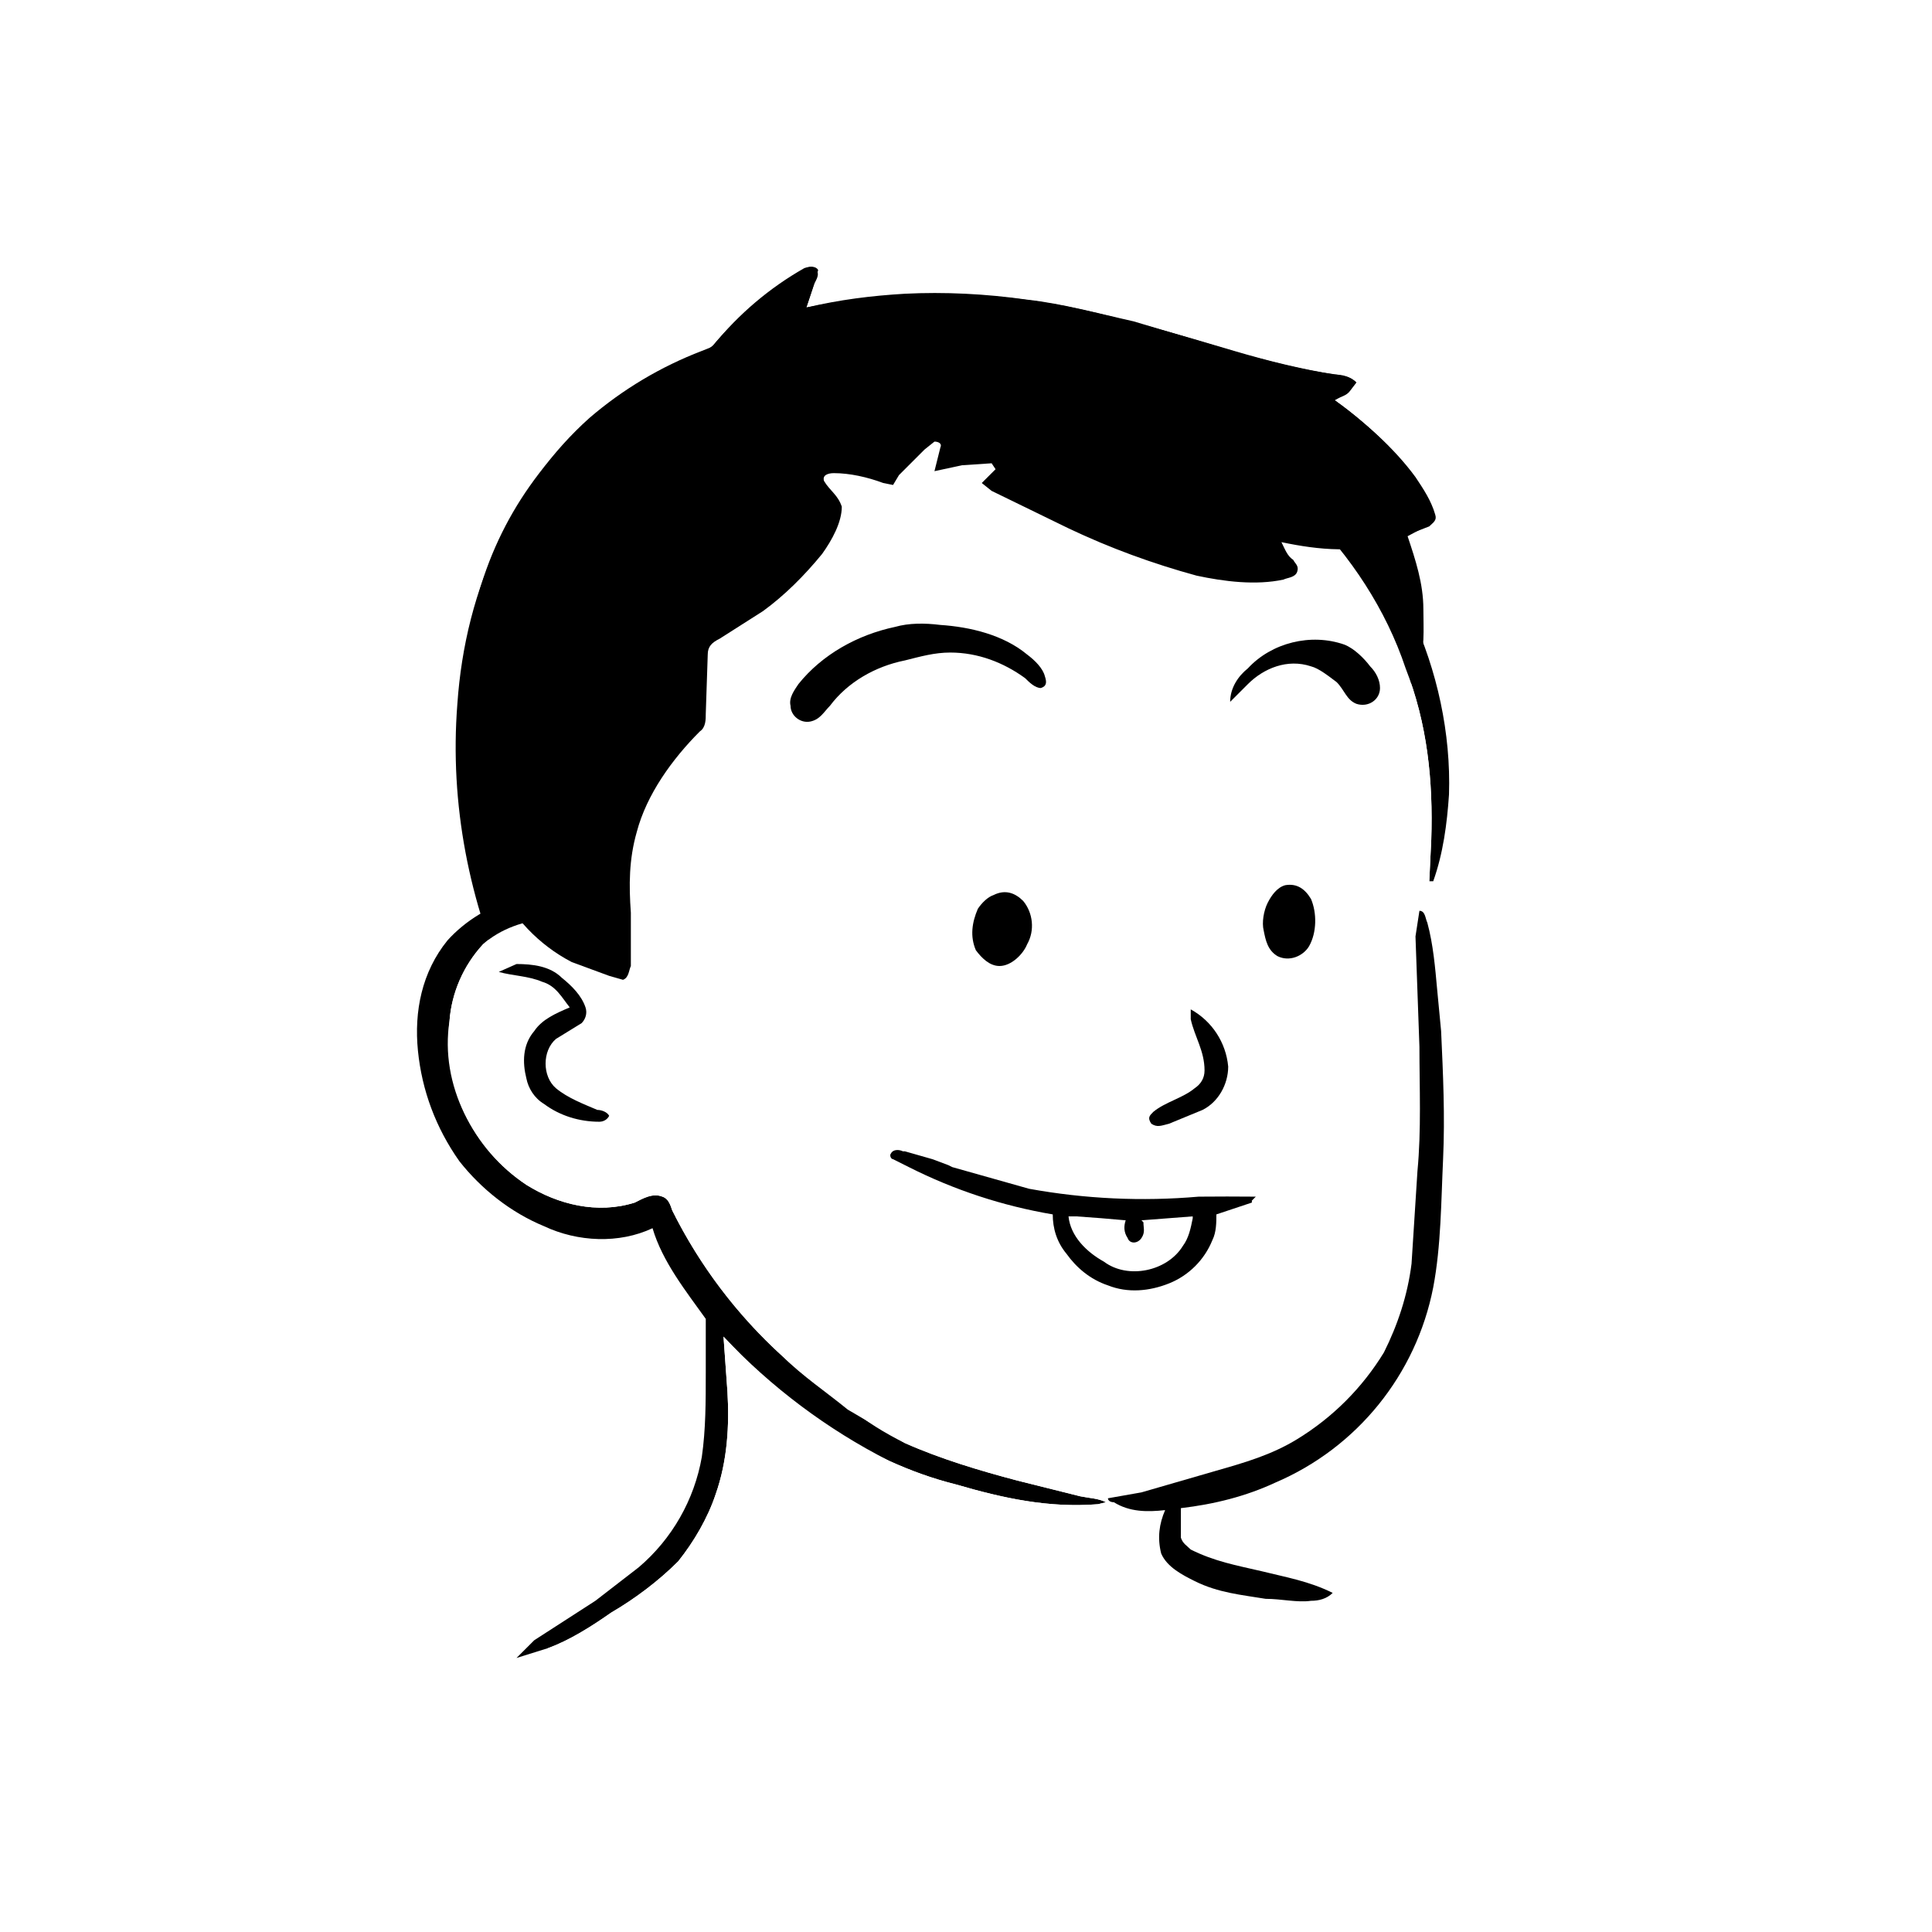
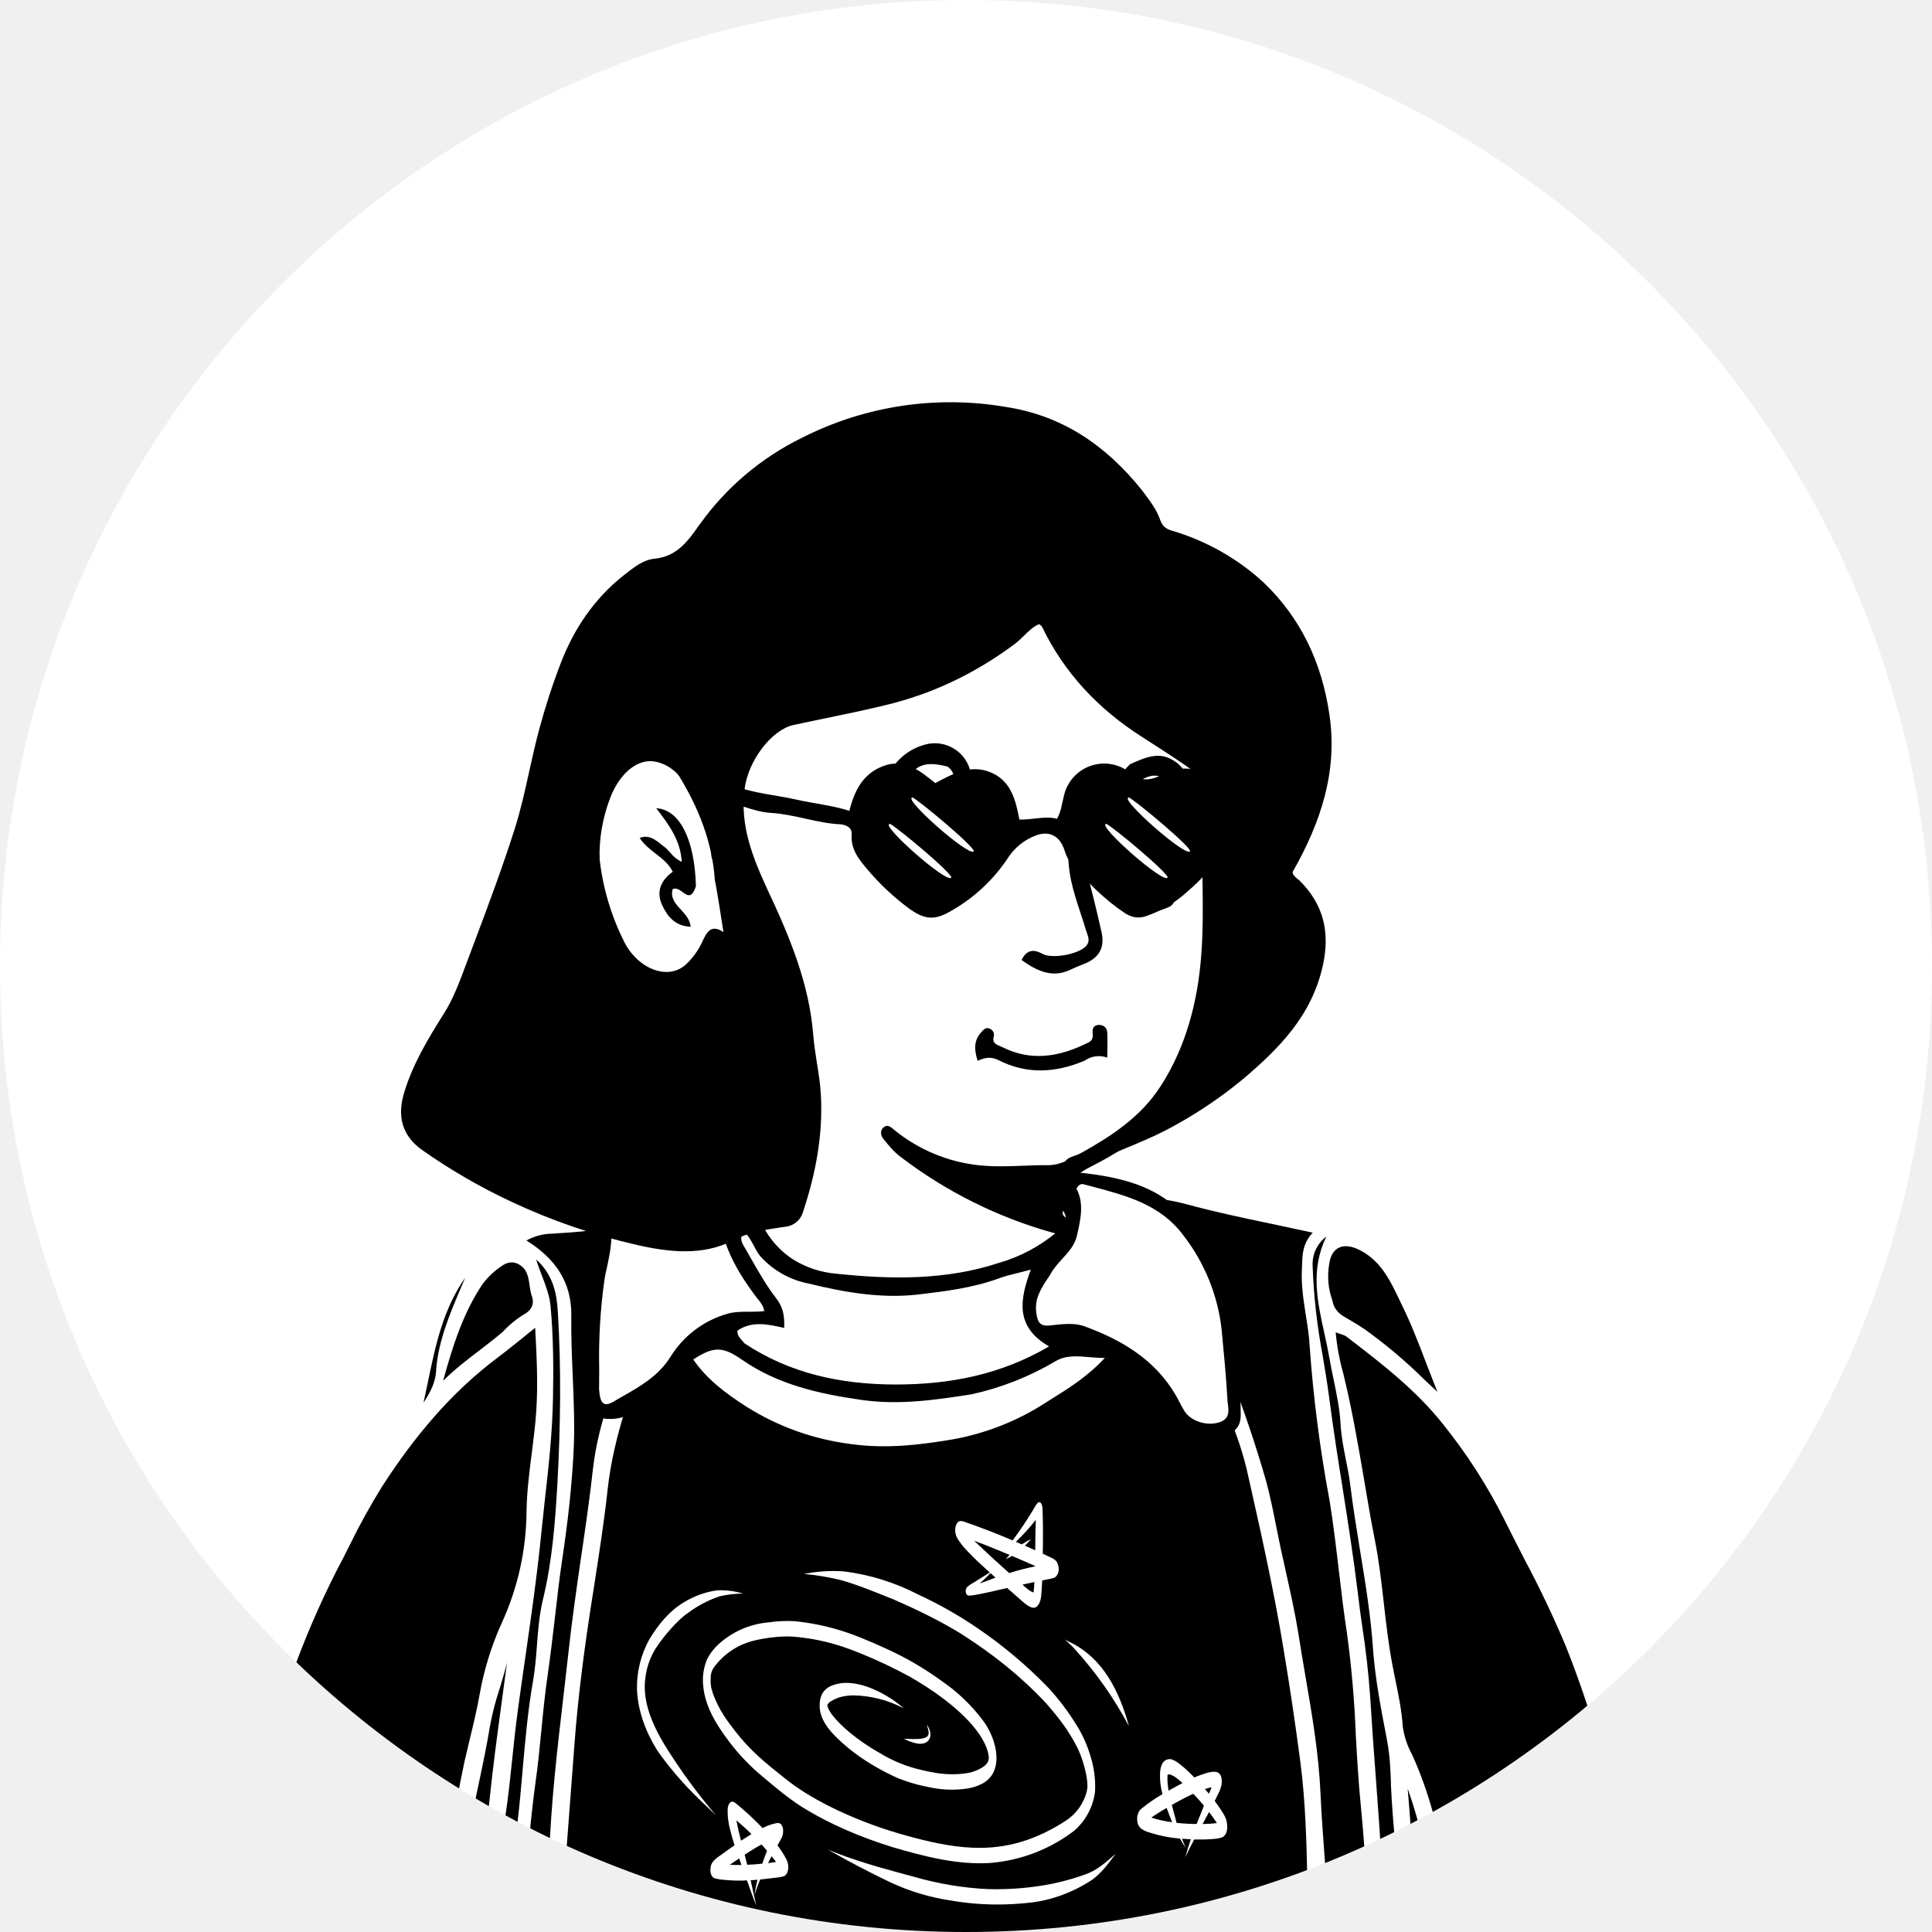
- <svg xmlns="http://www.w3.org/2000/svg" viewBox="0 0 980 980" fill="none" shape-rendering="auto">
+ <svg xmlns="http://www.w3.org/2000/svg" viewBox="0 0 1744 1744" fill="none" shape-rendering="auto">
  <mask id="viewboxMask">
-     <rect width="980" height="980" rx="0" ry="0" x="0" y="0" fill="#fff" />
+     <rect width="1744" height="1744" rx="872" ry="872" x="0" y="0" fill="#fff" />
  </mask>
  <g mask="url(#viewboxMask)">
-     <rect fill="#ffffff" width="980" height="980" x="0" y="0" />
-     <g transform="translate(10 -60)">
-       <path d="m405 197-2 7-4 12c17-4 33-6 50-7 20-1 41 0 62 3 18 2 36 7 54 11l57 17c15 4 30 8 46 10 4 1 7 1 10 4l-3 4c-2 3-5 3-8 5 10 7 19 15 27 23l16 20c3 4 6 9 7 14v5l-13 7c4 12 8 24 8 37 0 10 1 21-3 31-1 3-1 6-4 7-4 1-7-2-9-5a328 328 0 0 1-42-64l-14-3 6 10c1 1 3 3 2 5-1 3-4 3-7 4-14 3-30 1-44-2-22-6-43-14-64-23l-24-13c-5-1-9-4-13-6-3-1-6-2-7-5l6-7-2-3c-3-1-7 1-11 1-6 0-12 1-17 3l2-12c0-2-3-4-4-2-4 2-6 5-9 8l-10 12-3 1-24-6-8 1c-2 1-2 3 0 4 3 4 6 7 8 12 0 9-5 17-10 24-9 11-19 21-31 29l-21 14c-4 2-6 5-6 8l-1 29c0 3 0 6-2 9-15 15-28 32-34 53-4 15-3 29-2 44v21l-1 9c-1 4-4 7-8 8-10 3-20 8-32 8-5 0-7 4-12 2s-6-7-8-11c-21-46-31-96-27-147 2-29 9-58 22-84 11-23 26-44 45-61a194 194 0 0 1 57-34l5-2a176 176 0 0 1 48-40c2-1 5-1 6 1Z" fill="#000000" />
-       <path d="M528 244c41 6 80 22 113 47 28 21 50 49 65 81 13 28 20 60 19 91-1 15-3 30-8 44h-2l1-21c1-30-2-59-13-87-10-30-28-57-50-79-42-40-98-62-156-63a243 243 0 0 0-196 94 207 207 0 0 0-40 139l2 25c8 0 19 0 25 7l-3 3-17 1c-12 1-24 5-33 13a64 64 0 0 0-17 39c-5 32 12 65 39 83 16 10 36 15 55 9 4-2 9-5 14-3 3 1 4 4 5 7a251 251 0 0 0 90 100c8 7 18 13 28 18 18 8 38 14 57 19l32 8c5 1 9 1 13 3l-4 1c-25 2-48-3-72-10-12-3-23-7-34-12a306 306 0 0 1-84-63l2 28c1 17 0 35-6 52-4 12-11 24-19 34-10 10-22 19-34 26-10 7-21 14-32 18l-16 5 9-9 31-20 22-17a95 95 0 0 0 32-56c2-14 2-28 2-43v-27c-10-14-22-29-27-46-17 8-38 7-55-1-17-7-32-19-43-33-12-17-19-36-21-56s2-40 15-56c9-10 22-18 35-21-4-14-6-29-6-44a234 234 0 0 1 83-173 249 249 0 0 1 199-55Z" fill="#000" />
-       <path d="M653 320c22 22 40 49 50 79 11 28 14 57 13 87l-1 21-5 15-2 13 2 56c0 21 1 42-1 63l-3 47c-2 16-7 31-14 45-11 18-26 33-44 44-13 8-27 12-41 16l-38 11-17 3c0 1 1 2 3 2 8 5 17 5 26 4-3 7-4 14-2 22 3 7 11 11 17 14 12 6 24 7 36 9 7 6 14 14 16 24 2 8 2 16-2 23-5 10-14 18-24 23-13 8-27 14-42 18a468 468 0 0 1-222-1c-17-4-33-9-48-17-12-6-23-13-32-22-5-7-9-14-10-23 11-4 22-11 32-18 12-7 24-16 34-26 8-10 15-22 19-34 6-17 7-35 6-52l-2-28 22 23c19 15 40 30 62 40 11 5 22 9 34 12 24 7 47 12 72 10l4-1c-4-2-8-2-13-3l-32-8c-19-5-39-11-57-19l-29-17c-11-9-23-17-33-27a251 251 0 0 1-56-74c-1-3-2-6-5-7-5-2-10 1-14 3-19 6-39 1-55-9a88 88 0 0 1-39-83c1-14 7-28 17-39 9-8 21-12 33-13l17-1 3-3c-6-7-17-7-25-7l-2-25a207 207 0 0 1 40-139 243 243 0 0 1 196-94c58 1 114 23 156 63Z" fill="#ffffff" />
-       <path d="M710 522c3 0 3 4 4 6 3 11 4 23 5 34l2 21c1 22 2 43 1 65-1 21-1 44-5 65a136 136 0 0 1-80 99c-15 7-31 11-48 13v15c1 3 3 4 5 6 12 6 23 8 36 11 12 3 24 5 36 11-3 3-7 4-11 4-7 1-15-1-23-1-12-2-24-3-36-9-6-3-14-7-17-14-2-8-1-15 2-22-9 1-18 1-26-4-2 0-3-1-3-2l17-3 38-11c14-4 28-8 41-16 18-11 33-26 44-44 7-14 12-29 14-45l3-47c2-21 1-42 1-63l-2-56 2-13ZM252 549c8 0 17 1 23 7 5 4 10 9 12 15 1 3 0 6-2 8l-13 8c-7 6-7 19 0 25 6 5 14 8 21 11 2 0 5 1 6 3-1 2-3 3-5 3-10 0-20-3-28-9-5-3-8-8-9-13-2-8-2-17 4-24 4-6 11-9 18-12-4-5-7-11-14-13-7-3-15-3-22-5l9-4Z" fill="#000" />
-       <path d="M642 509c6-1 10 2 13 7 3 7 3 17-1 24-3 5-10 8-16 5-5-3-6-8-7-13-1-4 0-10 2-14s5-8 9-9ZM494 514c6-3 11-1 15 3 5 6 6 15 2 22-2 5-8 11-14 11-5 0-9-4-12-8-3-7-2-14 1-21 2-3 5-6 8-7Z" fill="#000000" />
-       <path d="M467 377c15 1 32 5 44 15 4 3 8 7 9 11 1 3 1 5-2 6-3 0-6-3-8-5-11-8-24-13-38-13-8 0-15 2-23 4-15 3-29 11-38 23-3 3-5 7-10 8s-10-3-10-8c-1-4 2-8 4-11 12-15 30-25 49-29 7-2 15-2 23-1ZM672 387c5 2 10 7 13 11 3 3 5 7 5 11 0 6-6 10-12 8-5-2-6-7-10-11-4-3-9-7-13-8-12-4-24 1-32 9l-9 9c0-7 4-13 9-17 12-13 32-18 49-12Z" fill="#000000" />
-       <path d="M594 572a37 37 0 0 1 19 29c0 9-5 18-13 22l-17 7c-4 1-6 2-9 0-2-3-1-4 1-6 6-5 15-7 21-12 3-2 5-5 5-9 0-10-5-17-7-26v-5Z" fill="#000000" />
-       <path fill-rule="evenodd" clip-rule="evenodd" d="m463 648-14-4h-1c-2-1-5-1-6 1-1 1 0 3 1 3l6 3 2 1a257 257 0 0 0 73 24c0 7 2 14 7 20 5 7 12 13 21 16 10 4 21 3 31-1s18-12 22-22c2-4 2-9 2-13l18-6v-1l2-2a1497 1497 0 0 0-29 0 324 324 0 0 1-86-4l-39-11-2-1-8-3Zm69 29c1 10 9 18 18 23 12 9 32 5 40-8 3-4 4-9 5-14v-1l-26 2 1 1c0 3 1 5-1 8s-6 3-7 0c-2-3-2-6-1-9a1036 1036 0 0 0-25-2h-4Z" fill="#000000" />
-       <path d="M404 197c2 2 0 5-1 7l-4 12a338 338 0 0 1 135 0c28 6 55 14 82 22 17 5 33 9 51 12 4 0 8 1 11 4l-4 5-7 4c15 11 30 24 41 39 4 6 8 12 10 19 1 3-1 4-3 6l-18 7c-18 7-38 5-57 1 2 4 3 7 6 9 1 2 3 3 2 6s-5 3-7 4c-14 3-30 1-44-2-22-6-44-14-65-24l-39-19-5-4 7-7-2-3-15 1-14 3 3-12c1-2-1-3-3-3l-5 4-13 13-3 5-5-1c-8-3-17-5-25-5-3 0-6 1-5 4 3 5 7 7 9 13 0 8-5 17-10 24-9 11-19 21-30 29l-22 14c-4 2-6 4-6 8l-1 30c0 3 0 7-3 9-14 14-27 32-32 51-4 14-4 27-3 41v27c-1 2-1 6-4 7l-7-2-19-7a85 85 0 0 1-38-40c-6-13-10-26-13-40a228 228 0 0 1 3-104 178 178 0 0 1 72-102c13-10 28-19 44-24l4-3a162 162 0 0 1 46-39c3-1 5-1 6 1Z" fill="#000000" />
+     <rect fill="#ffffff" width="1744" height="1744" x="0" y="0" />
+     <g transform="translate(531 487)">
+       <path d="M554 727.7c-99.2 297-363.8 388.6-503.7 19.8-19.3-50.7 31-69.5 66.2-91.9 24.1-15.3 36.8-28.5 35.3-42.2-7-64.4-36.9-243.8-36.9-243.8l-3-5.8s.7-1.6-2.2 1.2c-3 3-9.9 34.2-37 34.2-24.5 0-49.2-10.9-61-86.3C7.2 285.6 9.6 214 40 201c12.5-5.3 24-7.2 35.2-.8 11.3 6.4-13-22 112-126C268.4 6.4 396.7-3.5 448.5 8 500.3 19.5 552 44.8 574.9 98.5c27.8 65-25.9 114.3-14 262.5-2.2 53.6.8 171.2-146.6 210.6-28 7.5-19.3 48.4 22.7 58.4 67 21 117 72.3 117 97.9" fill="#fff" />
+       <path fill-rule="evenodd" clip-rule="evenodd" d="m554 266.2.1-1.4c4.1-36.4 8.2-71.7 27.1-103.4 6.5 4.4 5.7 10 3.7 15.2-19.9 51.2-18 104.4-16.2 157.6l.4 14c2.1 66.4-14.5 126.8-58.7 177.5-15.4 17.6-35.8 29.8-56.5 40.3-21.4 11-25.9 20.1-19.2 43.6l.8 2.6c1.4 3.9 2.8 7.9-1 11.8-4.5 4.6-9.5 3.3-14.8 1.8l-.6-.1a406.4 406.4 0 0 1-137-68.3c-6-4.4-10.8-10.3-15.5-16.1l-.3-.4c-2.5-3-3-7.8.5-10.4 3.3-2.5 5.8-.5 8.7 1.8l1 .9a145.5 145.5 0 0 0 76.3 31.7c13.4 1.4 26.6.9 40 .4 7.4-.3 14.8-.6 22.3-.5 10.2 0 18.7-4.7 26.7-9.2l2.8-1.6c27.8-15.5 54.3-32.8 72.2-60.7 16.1-25 25.9-52.2 31.6-80.9 7.2-36.1 6.6-72.7 6-109.8-.3-12-.5-24.2-.5-36.4ZM50.6 190.8c21.9-1.7 34 11.2 44.3 26.3a140.4 140.4 0 0 1 22.4 61.5c.5 3.7 1 7.6-1.2 11.3-4.5.6-4.9-3-5-5.6-.5-20.7-9.7-38.7-18.9-56.1-6.6-12.5-16.2-24.6-31.4-27.6-17.2-3.5-33 12-40.8 32.2-14.5 37.6-12 74.6 1.4 111 5.8 15.9 13.1 32.1 27.8 43.2 14.8 11.3 32.7 9.3 43.6-5.7l2-2.5c2-2.6 4-5.1 5-8 2.1-5.8 5.4-11.2 11.3-10.4 6.8 1 8 8.3 8.7 14a3661 3661 0 0 0 22 156.7l5.9 38.8c2.6 17.1 5.6 41.7 3.6 52.1a28 28 0 0 0-.3 2.2c-.4 2.8-.6 5-4.2 5.5-4.9.8-7-2-7.7-6.4-2.3-17-3-23.6-4-49.6-.9-25.2-5.6-50-10.4-74.9l-5-27c-5.2-30.8-10.3-62-10.8-97l-2 3c-7.6 11.3-13.7 20.5-24.5 24a40.5 40.5 0 0 1-46.1-12.5 127.8 127.8 0 0 1-28.8-55.8c-8.4-34-9.9-67.1.9-100.6 5.2-16.1 23.7-44.7 42.2-42Zm34.6 127.5c4.4 3.2 8.4 6 12-5.4-1.1-42.2-14.7-69.2-35.8-70.3 11.2 14.6 22 28.8 23 48.5a32.3 32.3 0 0 1-10.7-8.8c-2-2.2-4-4.4-6.5-6l-3-2.4c-4.8-3.6-9.7-7.4-17.8-4.5 3.8 5.8 9 10 14.3 14 6 4.7 12 9.3 15.6 16.5-10.6 7.7-15.2 17.7-9.7 29.9 4.8 10.5 11.9 19.2 25.9 19.8-.6-6.3-4.7-10.9-8.8-15.4-5-5.4-9.7-10.6-7.5-18.6 3.2-1.5 6.2.7 9 2.7Z" fill="#000" />
    </g>
-     <g transform="translate(10 -60)" />
+     <g transform="translate(178 1057)">
+       <path d="M1315.7 690.1 7 691s73-276.9 92.4-308.7c19.4-31.7 97.5-138.7 96.7-156.9-1-18.1 1.4-82.7 14.6-108.2C224 91.6 266 56.6 282.4 54c16.4-2.6 71.6-5.1 106.2-13.7C423 32 455 21.4 490 21.4c5.7 0 .2 12.3.2 12.3S492 154.6 655 162.2C776.6 167.8 816.8 46 816.8 46s-26.7-23.5-18.6-24.2c95.6-8 145.8 13 174.8 18.6 26.7 5.1 49.2 5.1 76 23.9 30.6 21.5 46.5 70.2 80.8 144.8 39.4 85.5 194.2 345 185.9 481.6" fill="#000" />
+       <g fill-rule="evenodd" clip-rule="evenodd" fill="#fff">
+         <path d="M1003.7 694c-.7-16.8-1-33.6-1.5-50.4-.8-36.8-1.6-73.5-6.4-110.3a2971 2971 0 0 0-15-100.8c-9-55-21.3-109.5-33.6-164A302 302 0 0 0 928 214c-5.7-13-10.4-26.2-15.2-39.4-5.5-15.1-11-30.3-17.8-45-1.2-2.5-2.7-4.9-4.2-7.3-3-4.5-6-9.2-7.5-16.2-47.5 92.4-120.5 140.3-223.3 140.7-101.2.5-176-45.6-230.6-128.8a57.7 57.7 0 0 0-16 25.7l-1.4 3.3c-18.6 45.4-36 91-41.5 140.6-3.1 28.6-7.6 57.3-12 85.9l-1.8 11.3c-7 44.7-13 89.6-16.3 134.8A27816 27816 0 0 1 327 693c-4.7 1-9 1-14.5 1 3.5-24.4 4.4-49.3 5.2-74 1.6-49.1 7.3-97.8 13-146.5a6382 6382 0 0 0 4.6-40.2c3-27.7 7-55.3 11-83 4-27.1 8-54.3 11-81.7 5-43.5 22-84.2 40-124.2l.8-1.9c10.5-23.2 20.9-46.2 37.6-65.8C448.5 61.5 463 48 480.4 38c14-8 18.5-6.4 23.1 8.9 9.6 31 26.3 57.8 53.3 76 42.8 28.8 89.1 41.8 141.4 26.6 36.4-10.5 66.6-28.8 88.3-59.5 8.4-12 16-24.7 18.5-39.6l-5.6-2.1c-4.3-1.6-8.5-3.1-12.6-5-3-1.2-6.7-2.9-5.2-7.3 1.3-3.3 4.2-5.8 8-5.3 33 4.5 64.4 11.7 86.3 40.7a341.9 341.9 0 0 1 47.4 88.3l7.5 20A1090 1090 0 0 1 965.2 281c3.6 13.6 6.4 27.4 9.1 41.3l3.6 17.6 5.2 23.5c4 18 8 36 10.9 54 2 12.5 4 25 6.2 37.5 6.1 35.4 12.2 70.9 13.8 107 .8 17.8 2.1 35.5 3.4 53.3 1.1 15 2.2 30 3 44.9.5 8.1-.4 16.3-1.2 24.8l-.8 8.4c-4.9.7-9.8 1-14.7.8ZM818.6 60.5c-8 18.2-15.8 36.5-29.3 51.7-34.3 38.7-78.8 56.4-129.4 57.9-34.1 1-67.6-6-97-24.7-28.6-18.2-53-40.3-65-73.3l-1.3-3.6c-2-5.8-4-11.8-8.6-15.8-13.2 3-16.7 11.1-14.6 22.7.4 1.8.6 3.8.9 5.7.5 4 1 7.9 2.4 11.5 12.5 35 37 60.8 68.3 79.6a204.4 204.4 0 0 0 80.8 28.2c60.4 7.4 116.6-.5 166.4-37.4 30.3-22.4 48.9-52 53.4-89.5 1.7-14.8-7.2-21.7-24.7-18.4l-2.3 5.4ZM457.3 76c20 81 77 120 153.7 137 39 9.8 76 8.1 113.2-1.4 41.3-10.6 77.6-29 104.8-62.4 16.6-20.5 28.9-43.2 29.3-70.8 15 7.8 16.5 13 6.5 31.6a227.7 227.7 0 0 1-96.7 96.8c-46.4 23.8-96.3 30-148.6 22.3-54.1-8-98.7-33.3-137.7-69.6-14-13-24.7-29-35.2-44.9l-6.8-10.1c-2.7-4-1-7.2 1.7-10.3L452.2 82l5-5.8Z" />
+         <path d="M215.1 694c4.5-15.3 6.2-31 8-46.9.8-7.9 1.6-15.8 2.8-23.7l2.7-17.9a976 976 0 0 1 12.5-71.5l4.8-20.4c3.2-13.1 6.4-26.3 8.8-39.7 4-22.8 10.7-45 20.3-66a246 246 0 0 0 22.3-101c.3-17.5 2.5-34.7 4.7-52 1.6-12.8 3.3-25.6 4.1-38.5 1.6-24.4.4-48.5-1-74.8-3.9 3-7.5 6-11 8.9-7.6 6-14.8 11.9-22.1 17.4-42.9 32-76.3 72.4-105 116.8a604.3 604.3 0 0 0-29.8 54c-3.7 7.5-7.5 14.9-11.4 22.2a819.1 819.1 0 0 0-40.2 93.2l-6.5 17c-17.8 46.4-35.8 93.2-42.8 142.8-2 14.2-6 27.9-9.9 41.7-3.5 12.2-7 24.5-9.3 37.4-5.5 1-10.8 1-17.1 1l2.8-9.7c8.4-29.2 17-58.5 21.3-89 2.2-15.4 6.7-30.6 11.1-45.6l3.1-10.4a539.5 539.5 0 0 1 16-45c5-13 10-25.9 14-39.1 5-15.7 11.6-30.9 18.2-46l7.2-16.8a996.4 996.4 0 0 1 59-115l.4-.6c7.4-12.7 15-25.8 26-36.3 8.7-8.2 9.2-18.8 9.7-29.3a102.8 102.8 0 0 1 2.3-20c5-31.3 10.2-62.8 26.3-90.7 16.7-29.1 44.5-45.3 77-53C318 41.7 342 38 366.3 36.6c10-.7 19.7-3.8 29.6-7 5.2-1.6 10.5-3.3 15.8-4.6 5-1.2 10-2.6 15-4 19.2-5 38.3-10.1 58.5-9.2h1c4.1.1 8.3.3 9 5.4.6 5-3 5.7-6.6 6.4l-2 .4-42 9.8c-26.4 6.2-52.8 12.5-79.4 18.2-11.5 2.4-23.5 3.2-35.4 4-3 .2-6 .3-8.9.6a49 49 0 0 0-23.7 6.2c25.8 16 41 37.4 40.5 68-.2 18 .5 36.2 1.3 54.3 1 23.8 2 47.6.6 71.5-1.7 31-5.3 62-9.9 92.8-2.7 17.9-4.8 36-6.8 54-2 17-4 34-6.4 50.9-2.5 16.8-4.2 33.8-5.8 50.7-1.6 15.6-3 31.3-5.3 46.9-2.5 18.3-4.4 36.6-6.2 55-1.6 16-3.2 31.8-5.3 47.6-.5 4-.8 8.1-1 12.2-.5 8.6-1 17.3-4.1 26.2-5.6 1-11.3 1-17 .1 8.7-33.2 12.7-66.8 16.7-100l.5-3.8c2-16.3 3.4-32.6 4.8-49 2.4-26.7 4.7-53.4 9.4-79.9 1.8-10.6 2.7-21.4 3.5-32.2 1-14 2.2-27.9 5.5-41.6 8.3-34.4 11-69.8 13-104.9 2.8-51.6 3.5-103.6.3-155.3-1-16.4-4.6-33-19.5-46.4 1.5 4.9 3.3 9.6 5 14.1 3.7 9.7 7.2 18.8 8 28.2 2.5 27.1 2.7 54.5 2.2 81.8-.5 31.9-4 63.5-7.6 95.1l-3.5 32.9c-3.6 35.8-8.8 71.4-13.9 107-2.3 15.9-4.6 31.8-6.7 47.6-2 14.4-3.5 28.8-5 43.2-1.8 17.3-3.6 34.7-6.2 51.9-1.6 11-2.6 21.9-3.6 32.9-1.6 18.3-3.3 36.6-7.9 54.5l-1 3.7c-1.9 6.7-4 13.9-.5 21-5.6.2-11.2-.1-16.7-1 .7-7.7 2-15 3.1-22.4 1.1-6.5 2.2-13 2.9-19.4 1.4-13.5 3-27 4.5-40.4l5-44.7c3-28.7 6.8-57.2 10.7-85.8l4.9-36.5c-1.9 8-4.3 15.9-6.7 23.8a249 249 0 0 0-8.8 34.2c-2.7 16.5-6.1 33-9.6 49.3-4.5 21.3-9 42.7-11.7 64.4-.9 7.5-2 15-3 22.4-2.8 18.6-5.6 37.2-5.4 56.2h-19.3Zm60.3-548.3a93.6 93.6 0 0 1 20.5-16.8c6.7-3.8 8.5-9.9 6.1-16.2-1-3-1.6-6.4-2-9.7-1.1-7.8-2.3-15.6-11.6-19.6-5-2-9.9-.2-13.3 2.3a70.5 70.5 0 0 0-17.5 16.4c-17.2 25.7-26.6 54.6-35.6 87.3 11-10.8 22.1-19.3 33.3-27.8 6.7-5.2 13.4-10.3 20-15.9Zm-37.6-39.6c-9.9 23.3-19.7 46.6-22 72.1-.3 13-5.7 22.1-11.5 31l3.8-17.8c6.8-33 13.6-66.1 33.8-95l-4.1 9.7ZM1277.2 550.3c15.7 46.5 24 95 31.4 143.7 5.4 0 9.8 0 14.4-1.1a868.9 868.9 0 0 0-21.2-112.8l-.1-.5c-4.1-17.4-9.8-34.3-15.5-51.3l-5-14.8a1478.4 1478.4 0 0 0-43.2-119.3c-8.7-20.5-19.4-39.9-30.2-59.3-4.6-8.4-8.8-17-13.1-25.4-9.3-18.6-18.7-37.2-31.5-54l-4-5.1c-5.8-7.3-11.7-14.7-14.5-23a2217 2217 0 0 0-36.7-101.6 153.9 153.9 0 0 0-32.5-53.3c-20.2-20.8-47.4-28.3-74.3-34.7-22.7-5.3-45.6-9.9-68.6-14.4l-39.9-8c-33.8-7-68.5-9-102.9-6-5.4.5-9.8 1.7-11.8 10.5 14.4 1.6 28.8 2 43.2 2.4 24 .6 48 1.3 71.6 7.7 25 6.8 50.5 12.2 76.7 17.7l37.5 8c-9 9.7-9.3 19.2-9.6 28.7l-.2 4.5c-.7 13.9 1.4 27.4 3.5 41 1.5 9.2 3 18.5 3.5 27.9a1224.2 1224.2 0 0 0 18 139.8c3.4 21 5.9 42.2 8.4 63.4 2.2 18.8 4.4 37.6 7.3 56.3a954 954 0 0 1 8 92.7c1.2 21 2.4 42.1 4.5 63.1 2 20.8 3.6 41.7 5 62.7 1.5 19.4 2.9 38.8 4.7 58.2h11.7c-.6-48.6-4.2-97-7.8-145.5-1.9-24.9-3.7-49.7-5.2-74.6a756.8 756.8 0 0 0-7-61.9c-1.5-10.6-3-21.2-4.2-31.8-3.8-31.4-8.7-62.6-13.6-93.7-4.3-26.9-8.5-53.7-12-80.7-1.7-13-3.8-26-6-38.9a539 539 0 0 1-9.1-81 31.2 31.2 0 0 1 12.4-26.7c-14.5 29.7-8.2 58.4-1.9 87 1.7 7.6 3.3 15 4.6 22.5 1.1 6.6 2.5 13.2 3.9 19.8 2.7 13.2 5.5 26.4 6.2 39.8.6 11 2.7 21.7 4.8 32.3 1.5 7.4 3 14.9 3.9 22.4 2.4 19.6 5.6 39 8.7 58.4 5 30.3 10 60.6 12 91.3 2 26.2 7 52.3 12 78.2l.7 3.9c2.4 12.6 3 25.5 3.4 38v2a951 951 0 0 0 4.2 54.7c2.2 23.7 4.5 47.4 4.4 71.2l-.2 4.4c-.2 2.4-.3 5-.2 7.9 3.8.8 7.5 1 11.3 1 2.7-44.8-.4-89.4-4.4-136.4 14 39.4 20.8 78.4 27.8 118l3 17.3c5.4 1 10.9 1 16.3.2a76.5 76.5 0 0 1-5.2-26.4c-.4-5.6-.8-11-2-16.4l-3.2-14.4c-7.8-34.7-15.6-69.4-29.8-102.4l-3-6.8a73 73 0 0 1-8.3-25c-1-14.8-4-29.3-7-43.7l-2.4-12.2c-3.5-18.3-5.6-36.8-7.7-55.3-2.2-19-4.3-38-8-56.7-3.7-18.6-6.9-37.3-10-56-5-29.2-10-58.4-16.8-87.3l-2-8.3a201.9 201.9 0 0 1-6.7-36.5l4.4 1.5c2.4.8 4.2 1.4 5.6 2.5l1 .8c31 23.8 62 47.7 86.3 78.6a483 483 0 0 1 55.3 86.3c5.9 12 12 23.7 18 35.5a943 943 0 0 1 36.7 77c11.6 28.7 21.1 58 30.6 87.2l11.6 35.2ZM1036.1 132c-6.1-3.4-10.3-8.1-11.4-15.2a64.1 64.1 0 0 1-2.8-33c2.2-15.1 12.6-19.4 26.2-13 19.7 9.3 28.4 27.3 36.8 44.8l2.6 5.5c8.2 16.6 14.9 34 22 52.6l10 25.7-11.4-10.7a448.2 448.2 0 0 0-54.8-46.2c-5.6-3.7-11.4-7.1-17.2-10.5Z" />
+       </g>
+       <path d="M428.7 11.3c45.2-21.2 59.5-10 59.5-10s-1.3 12.1 7.9 43c19.2 65 123.7 66 159 61.8 37.1-4.5 125.8-30.2 131-51.7 10-42-16.9-45.2-.8-46.5 16.1-1.4 85.1-.8 133 74.3 2.4 3.8 49.2 152.1-2.5 152.1-27.2 0-68.7-80-96.5-54.7a306 306 0 0 1-191 79.8c-52.3 2.6-140.8-43.6-140.8-43.6l-50-30.2s-55.5 41.3-74.7 30.9c-25.2-13.7 2-164 2-164s24.6-22.7 63.9-41.2Z" fill="#fff" />
+       <path fill-rule="evenodd" clip-rule="evenodd" d="M362.5 41.8S422.6 1.9 459-5.3c19.5-4 28.3-5.3 38.6 8.6a28.5 28.5 0 0 1 4.8 15.6l.2 2.2a78 78 0 0 0 35.2 58.7 87 87 0 0 0 39.5 13C626.6 98 676 98.7 723.7 83A142 142 0 0 0 777 54.3c9.4-8.6 9.5-14.9 0-23.1-3.7-3.3-2.6-6-1.3-9.1.4-1 .8-2 1-3.1C781 1.4 782-.2 801.1 2c29 3.5 58.4 10 80.4 29.2 59.6 52.1 59.8 81 60.1 154 0 10.5.1 22 .4 34.7.2 12-6.8 17.9-18.6 19.6-23.3 3.5-39-5.8-50.4-25.4-4.6-8-10-15.6-17.7-21.4-16-11.7-21.7-12.4-36.7 0a328 328 0 0 1-123.4 62.5 259.6 259.6 0 0 1-184-16 156 156 0 0 1-49.8-33.7c-4.6-5.1-10.7-8-17.1-6.5l-4.8 1.1c-14.9 3.4-29.8 6.9-42.7 15.8a39.9 39.9 0 0 1-39.6 4.8c-12.1-5.4-11.8-18.7-10.7-30.2 1.4-13 2.3-26 3.2-39 2-29.6 4.1-59.4 11.3-89-11.7 1.3 1.5-20.7 1.5-20.7ZM494 155.6c41.2 27.3 86.7 37 136 37.2 49.4 0 95.2-8.8 139-34.4-30.9-17.7-26.5-42.3-16.5-69.3L742 91.8c-6.7 1.6-12.7 3.1-18.4 5.2-23.7 8.7-48.8 11.7-73.3 14.6-32.9 3.7-66-2-98.1-9.9a78.7 78.7 0 0 1-43.7-24.5c-2.5-3-4.3-6.3-6-9.7-2.6-4.7-5-9.5-9.5-13.1a11.5 11.5 0 0 0-.2 12.3c2.5 4.1 4.8 8.3 7.2 12.5 7 12.3 14.1 24.7 22.7 35.8 6.4 8.3 7.5 15.8 7.2 26.7-15-3.4-29.3-6.5-42.3 2.5-.1 4 2 6.4 4.8 9.5l1.6 1.9Zm274-58.8 2-3.2c3-5.6 7-10 11-14.4 5.7-6.2 11.2-12.2 13.2-21 3.4-15 6.5-29.1-.5-42.2 2-3.7 4.3-4.5 6.3-4l7.6 2c31 8.2 62 16.2 82.8 44.4a169.2 169.2 0 0 1 34.4 85.3c2 20.9 4 41.8 5.2 62.7 0 1.3.2 2.6.4 4 .8 6.4 1.7 13.3-7.5 16.4-11.2 3.8-25.7-.7-31.7-10-1.7-2.7-3.1-5.5-4.6-8.3-1-2-2.1-4.1-3.3-6.1-18.8-32.3-49.1-50.1-83-62.4-8.7-3-19.3-1.8-29-.7h-1l-.4.2c-9.8 1-11.3-3.6-12.4-11.3-1.9-12.6 4.2-22 10.4-31.4ZM362.7 196c.9 14 4 17.4 13 12.3l7.4-4.3c16.4-9.3 32.7-18.4 43.8-35.7a89.3 89.3 0 0 1 52.5-39.6c6.1-1.6 12.3-1.6 18.4-1.6 4.7 0 9.4 0 14.1-.6-.8-4.7-3.2-7.6-5.5-10.5l-1.8-2.2C484 86.3 467.9 57.1 472 21.1c.8-6.9-3.5-8.5-8.1-8.3-9.3.4-18.3 1.5-27.3 4.8A230.1 230.1 0 0 0 406.1 32c-6 3.2-12 6.4-18.2 9.3-6.8 3.2-14 8.1-14 16.8.1 9.6-1.9 18.8-3.8 28-1 4.4-2 8.7-2.6 13a501.2 501.2 0 0 0-4.6 80.2l-.1 16.6ZM599 206.6c34 5 67 .2 100.2-5a258.2 258.2 0 0 0 75.9-30c8.9-5.3 19.2-4.5 30.3-3.5 4.5.3 9.1.7 13.9.7-15.4 16.7-32.6 27.4-49.6 38l-4.1 2.6a229 229 0 0 1-83.5 32.9c-30.3 5.1-60.6 8.7-92.2 4.2a230.6 230.6 0 0 1-94.4-33.9c-17.9-11.5-35.3-24.3-47.7-42.4 18.7-12.3 26.9-11.6 44 .2 32 22.3 69 30.7 107.2 36.2Z" fill="#000" />
+       <g transform="translate(396 278)" style="mix-blend-mode:difference">
+         <g fill="#fff">
+           <path d="m302.9 264.7-.5.1h.5Z" />
+           <path d="M410.3 250c-3-10-7.3-19.7-13-28.5a217.4 217.4 0 0 0-24.8-32.8 410 410 0 0 0-64.7-54.4 371.2 371.2 0 0 0-53.1-30A199.3 199.3 0 0 0 188 83.5c-12-.9-24.3-.1-36.2 2.3 11 1 22 2.8 32.7 5.4 14.8 4 33.2 11.6 49.3 18.1 20.5 9 40.7 18.8 59.8 30.5 29.6 19 53.5 38 76.8 62.8 12.4 14.3 20.5 25 28.4 40.5 3.7 8 6.4 16.6 8 25.3.8 6.1.7 5 .8 8.6v1.4l-.4 2.8v.1a44.4 44.4 0 0 1-19.2 27.3c-26.3 17-53 25.7-84.3 24.3-20.5-.8-41.7-6-58.8-10.7a385.2 385.2 0 0 1-61.8-22.6c-17-8-33.5-17.2-48.2-29-16.7-13.3-31.1-24.6-45-42.6-9.2-11.8-14.4-19.2-19.9-33l-.8-2.5c-1.6-5.4-1-2.5-1.7-8.3.2-3.5-.8-8 2.4-13.3a63 63 0 0 1 33.3-24c7.4-2.3 21.7-4.6 32.5-4.7 8-.1 16 1.2 23.9 2.4 15.7 2.8 28.7 6.9 44.7 13.5 14.7 6 29 12.8 42.9 20.4 29.1 16.6 63 42.2 70.4 67.4l.4 1.6v.2c.3 1.2.5 2.5.6 3.7v.3a114.5 114.5 0 0 0-.2 1.7l-.3 1.3c-1.5 4-7 7.6-15.3 10.1h-.3l-.3.2h.1a86 86 0 0 1-16.3 1.6c-9.5.1-18.9-1.6-28-3.8a126.6 126.6 0 0 1-38.1-15.5 189 189 0 0 1-26.9-18.4c-5.9-5-11.6-10.3-16.3-16.6-2-3-2.9-4.1-3.9-7.7a39.8 39.8 0 0 1 .2-.8l.2-.3v-.2l1.2-1.3.3-.4.3-.2c2.8-1.9 5.9-3.3 9-4.3 4-1.1 8.2-1.7 12.3-1.7a100.8 100.8 0 0 1 45.5 11.7 103 103 0 0 0-11.2-8.6c-12.8-8.2-29.1-15.6-44.6-14.2-12.4 1.7-19.9 6.7-20.1 20-.2 12.2 8.1 22.3 16.5 30.3 6.3 6 13 11.6 20.3 16.6a213.5 213.5 0 0 0 34 19c7.7 3 15.6 5.5 23.7 7.2 9.6 2.2 19.5 3.6 29.3 3 6.7-.3 13.5-1.1 19.7-3.8 25-9.7 16.6-42 3.8-58.7a158.2 158.2 0 0 0-36.9-35.3 284 284 0 0 0-51.1-29.7c-14-6.3-28-12.5-42.8-16.8a209.3 209.3 0 0 0-39.5-7.7c-7.8-.4-15.6 0-23.2 1.1A76.8 76.8 0 0 0 77.2 147a49.5 49.5 0 0 0-13 15.9 49.1 49.1 0 0 0-3.4 24c1.6 18.5 11.9 35 22.9 49.6a187.5 187.5 0 0 0 30.9 32.4c11.3 9.5 22.6 19.1 35 27 25.6 16 53.7 27.7 82.4 36.6 28.4 8.3 57.8 16 87.6 14.2a144 144 0 0 0 75.9-29 55.6 55.6 0 0 0 19-35.6 90 90 0 0 0-4.2-32Z" />
+           <path fill-rule="evenodd" clip-rule="evenodd" d="M528.4 299.2c2 3 4 6.1 4.8 9.6 1 4.7 1.3 11-3 14.2-2.5 1.4-5.6 1.7-8.5 2l-1.4.1c-5.3.4-10.6.5-15.9.4h-.4c-2.8 5.2-5.5 10.5-8 16 1.3-5.1 3-10.6 5-16.2a213 213 0 0 1-8-.5 142.3 142.3 0 0 0 3.3 8.2l-.5-.7-.6-1c-1.4-2.1-2.8-4.3-4-6.6a126.6 126.6 0 0 1-26-5c-5-1.5-10.6-3.3-12.2-8.7-1.3-5-.3-11 4.2-14a142 142 0 0 1 18.1-12.4c-.7-3-1.4-6.3-1.8-9.5-.7-7.3-1.7-22.4 9-22.2 4.4 1 7.9 4 11.2 6.8l1.6 1.3a150.9 150.9 0 0 1 8.8 8.5c3.8-1.7 7.7-3 11.6-4.2 3.1-.8 6.4-1.4 9.5-.4 3.8 2 4 7 3.5 10.8-.5 2.8-1.4 5.4-2.7 7.9l-3.5 7.1c2 2.6 3.8 5.3 5.6 8l.3.5Zm-8.8-20.8c-1.7.3-3.4.7-5 1.3l-.4.1-.5.2 3.6 4.2 2.4-5.8Zm-37.2-11.6 4 2c2.5 1.8 4.9 3.7 7 5.8a349 349 0 0 0-12.5 6.8 58.4 58.4 0 0 1-1-14.2l.8-.4h1.7Zm-3.3 30.2c-4.7 2.7-9.4 5.6-13.8 8.7 6 2 12.4 3.4 18.8 4.2a244.4 244.4 0 0 1-5-13Zm9 13.4-4.3-16v-.1l2.8-1.6c5.4-3 11-6 16.6-8.5a222 222 0 0 1 9.6 10.8l-6.6 16.5c-6 0-12.2-.4-18-1Zm29.3-9.7-5.8 10.8c4.3 0 8.6-.3 12.9-.8l-.9-1.4c-2-2.9-4-5.8-6.2-8.6Z" />
+           <path d="M262.6 221.8c2 6.7 3.6 10.8-3.4 12.4-5.4 1.1-11 .5-16.4.4-.8 0-1.1 0-.2.3a45 45 0 0 0 9.6 3.6c12.6 3.2 17.6-6.8 10.4-16.7ZM412.8 353.9c-4.7 2.5-9.9 4.1-15 5.8a237 237 0 0 1-21.2 5.6 261 261 0 0 1-58.3 5c-22.6-1-45-4.8-66.8-11-18-5-45.7-11.8-72.3-22.3l-5.7-2.3a851 851 0 0 0 56.3 29.5 196.2 196.2 0 0 0 55.3 16.5c18.7 3.2 37.7 4.2 56.7 3 10.3-.6 20.8-1.6 30.9-4.3a134 134 0 0 0 39-17.4c8.7-6.3 15-15 21.4-23.6-6.6 5.7-12.6 11.2-20.3 15.5ZM391.5 147.3l-4.2-2.4 7.3 7a340.7 340.7 0 0 1 50.5 71.3c-8.6-31-23-61.4-53.6-76ZM18.6 152c5.3-8.4 19-25 29-31.4A100 100 0 0 1 75.5 106a95.2 95.2 0 0 1 21.2-2.5 69.2 69.2 0 0 0-23.6-2.9A78.2 78.2 0 0 0 44 111c-13.7 8-24 20.7-32 34.1a89.6 89.6 0 0 0-11 45c.8 19.6 8 38.5 18.3 55a300 300 0 0 0 38 44.2l15.1 14.5A518 518 0 0 1 27.1 242c-14.5-23.5-21.2-43.7-18.5-62.6a64 64 0 0 1 10-27.5Z" />
+           <path fill-rule="evenodd" clip-rule="evenodd" d="M134.7 341.1c-1.8-3-3.7-6-5.8-8.9l-.6-.7-.5-.6 1.4-2.6c1.3-2.1 2.5-4.3 3.3-6.7.8-3.5.8-8.2-2.3-10.6a7 7 0 0 0-4.4 0 43.7 43.7 0 0 0-11.4 4.2A264.7 264.7 0 0 0 91.6 294c-1-.9-2.1-1.8-3.4-2.4-3.5-1.4-5 3.2-5.3 5.8a64.1 64.1 0 0 0 2.5 20.5c1 4.3 2.3 8.6 3.7 12.8l-4 2.8-.7.5-9.8 7c-3 2.3-6.4 4.9-7 8.9-.7 3.5-.5 8.3 2.9 10.4 3.6 1.2 7.5 1.5 11.4 1.8l2.4.2c5.3.4 10.6.4 16 .1 2.3 6.7 4.7 13.4 7.3 20 .2.9.7 1.7 1.3 2.4-.7-1.2-1-2.6-1.2-4l-.4-1.9-1.5-6.5-2.2-10.2c2 0 4.1-.2 6.2-.4-1.2 4.6-2.1 9.4-2.7 14.1 1.4-4.9 3.1-9.7 5.1-14.3a464.7 464.7 0 0 0 10.6-1.2l7.8-1c1.2-.2 2.4-.6 3.6-1a7 7 0 0 0 2.4-3c2-4.7.8-10-2-14.2Zm-44-32.9c4.8 4 9.3 8 13.6 12.4l-9.4 6c-1.7-6.7-3.2-13-4.2-18.4Zm2.5 34.4-8.4 5.7c3.5.2 7 .3 10.5.2l-2.1-6Zm7.3 5.8-2.3-9.2 4.7-3c3.1-2 6.8-4.2 10.5-6.2 1.6 1.8 3.4 3.7 5 5.7a230.1 230.1 0 0 0-4.3 11.6c-4.5.5-9 .9-13.6 1Zm19.8-3.5-1 1.9 7.2-1c-1-1.5-2.5-3.3-4-5.2l-.5 1-1.7 3.3ZM380.5 75.7c-1.2-2-3-3.5-5.2-4.4l-8-3.8c.3-14 .3-27.9-.3-41.8-.3-2-1.1-5.4-3.7-4.6a17.3 17.3 0 0 0-3.6 5 341 341 0 0 1-19.6 29.4 646.9 646.9 0 0 0-43.3-16.7c-1.8-.6-3.6-1.2-5.3-.4-4.3 3.3-3.8 10.2-1.7 14.6a64 64 0 0 0 9.8 12.5l.2.2c5.4 5.8 11.2 11.1 17 16.4l1.6 1.4 1 1a5872 5872 0 0 1-15 9.4 27 27 0 0 0-5.7 4 6 6 0 0 0 0 6.6 3 3 0 0 0 2.6.8c1.5 0 3-.3 4.6-.5 5.1-.9 10.2-2 15.3-3.1l5-1.2 9-2a3942 3942 0 0 0 12.6 11.1c4.2 3.7 10.2 9 14.2 5.6 3.4-3.3 3.8-8.2 4.1-12.7l.2-2.3.5-8.6 6.2-1.2c.5 0 1-.2 1.4-.3 1.4-.3 2.8-.6 4-1.3 4-2.9 4-9 2-13Zm-20-12.7v1.4l-9.3-4.1 5.6-6a57 57 0 0 0-8.4 4.8 242.4 242.4 0 0 1-4-1.7l-1.4-.6c6.5-6.2 12.5-12.8 18-19.8-.3 7.4-.4 16.6-.5 26Zm-55-7A1166.6 1166.6 0 0 0 337 85a225.8 225.8 0 0 1 23.2-6v-.5c-5.7-2.6-11.5-5-17.3-7.5l-3.5-1.5a55 55 0 0 1-5.6 3 94 94 0 0 1 3.5-3.9l-5-2.1a54 54 0 0 0-.7.6l.4-.5.1-.2c-8.8-3.6-17.6-7.2-26.6-10.5Zm5 38.4c3.3-3 6.5-6.2 9.6-9.4l4.5 4.1a556 556 0 0 0-14 5.3Zm38.5 1 1.8 1.7 1 .9c1.5 1.2 3.7 3.2 6.7 4.4h.5c.3-2.6.6-5.7.7-9.3L349 95.4Z" />
+         </g>
+       </g>
+     </g>
+     <g transform="translate(266 207)">
+       <path fill-rule="evenodd" clip-rule="evenodd" d="m765.1 235.9-.5-.7c-32.5-40.3-71.6-67.2-123.5-75a296 296 0 0 0-183.2 28 246.7 246.7 0 0 0-92.3 78.2l-.4.5c-10.1 14.4-20 28.4-40.2 30.4-10.5 1-19 8-27.4 14.6l-1.3 1c-26.3 21-44.3 48-56.2 78.9-7.6 19.8-14.1 40-19.6 60.4-3.2 12.1-6 24.5-8.7 36.8-3.9 17.5-7.7 35-13.1 52-11 34.6-23.7 68.6-36.5 102.6a11512.9 11512.9 0 0 0-7.9 21c-5.6 15-11.2 30.2-19.7 43.5-14.3 22.7-28 45.4-35.8 71.3-6.4 21.2-2 38.8 16.4 51.8a530.3 530.3 0 0 0 80.2 46.5 558 558 0 0 0 114 39.2c29 6.6 59.4 9.8 86.3-4.2 14.4-7.5 28.7-9.6 43.4-11.8l3.5-.5a18.6 18.6 0 0 0 16.4-13.8c11.3-34.1 18-69.1 16-105.1-.5-9.7-2-19.3-3.6-29-1.3-8.4-2.6-16.9-3.3-25.4-3.7-46.5-21.4-88.7-40.8-130-13.6-29.4-25.4-58.2-21.2-91.6 3.2-26.3 24.9-53.9 44-58 9-2 18-3.8 27.1-5.7 18.4-3.8 36.7-7.6 55-12 43.3-10.2 82.2-29 117.7-55.4 3-2.2 5.6-4.8 8.2-7.3 4.2-4.2 8.4-8.3 13.8-10.7l1.4 1c.6.5 1 .8 1.3 1.3 20.2 42 51 74.4 90.1 99.4 12.8 8.2 25.6 16.4 38.2 25 13.7 9.2 23 20.2 21.9 38.8-.7 12-.5 24.2-.3 36.4.3 13.4.5 26.9-.5 40.3-.7 10.6.6 21 2 31.3 1.8 14.9 3.7 29.8-.4 45.5-1.5 5.6-2.8 11.2-4.1 16.8a282 282 0 0 1-13 43.8 163.6 163.6 0 0 1-54.4 69.7l-4.8 3.5c-13.8 10.4-28 21-45 27-.1 0-.3 0-.5.2-4.8 1.6-10.5 3.6-8.8 11.6 8.8 2.4 16.6-.4 24-4.7a94 94 0 0 1 10.1-5l16-6.7c17.4-7.2 35-14.4 51.2-23.7a393.8 393.8 0 0 0 58.5-39.8c33.6-28.2 63.4-58.3 73.3-103.5 6.7-30 .7-55.4-21.3-77a30 30 0 0 0-2-1.6c-1.9-1.6-3.8-3.2-4-5.8 25.3-44.4 41-90.9 33.2-142.5-6.8-46.2-25.6-86.9-59.9-119.4a209.6 209.6 0 0 0-82.7-46.4c-5-1.6-8-4-9.8-8.8-3.4-10-9.7-18.3-16.5-27.2ZM379.3 587.4c0 .9.3 1.7.5 2.5 2.8 15.4 4.8 28.8 7.2 44.2v.2c-11.4-7.4-15 .4-18.9 8.4l-.1.3a65.5 65.5 0 0 1-14.6 20.4c-16.9 15.7-45.2 3.5-57-22.4a221.2 221.2 0 0 1-22.4-89.5l-.1-4.8c-.3-18.8-.6-38.5 13-54.9 6.6-7.9 15-14 24.5-17.9 10.5-4.2 20.5-3.5 28 7.7 21.5 32.2 37.2 66.5 39.9 105.8Z" fill="#000" />
+     </g>
+     <g transform="translate(791 871)">
+       <path d="M188.2 86.4c-26.7 11.3-52.6 12.5-78-.5-6.5-3.2-12-2.4-18.7.7-3-9.6-3.7-18 3-25.5 2-2.1 3.9-5 7.4-3.7 3.1 1 5 4 4.2 7-2 7 3.5 7.8 7.4 9.7 26.8 13.6 52.6 8.7 78.1-4.1 4-2 4-5 3.7-8.6-.3-3.7.8-7 5.3-7.2 4.5-.2 7.6 2.4 7.9 6.7.5 7.1 0 14.3 0 22.8a22 22 0 0 0-20.3 2.7Z" fill="#000" />
+     </g>
+     <g transform="translate(653 805)" />
+     <g transform="translate(901 668)">
+       <path d="M82 57.5c4.9-6 9.2-11.2 13.8-16.2 2.5-2.8 6-4 9-1.2 3.5 3 1.3 5.8-.8 8.8C96 60.4 86 70.1 80.5 83.4c-4 9.8-5.3 19-2.3 29.6 5.8 19.9 10.5 40 15.1 60.2 3.3 14.4-2.3 23.8-16 29-4 1.6-7.9 3.2-11.7 5-16.4 8-30.4 1.5-44.4-8.6 3.8-8 9.6-10.7 18.5-5.7 8.7 5 32.7.6 39.6-6.8 4.5-5 1.4-9.7 0-14.4-5.8-19.7-14-38.7-15.6-59.8a68.6 68.6 0 0 1 18.4-54.4Z" fill="#000" />
+     </g>
+     <g transform="translate(610 680)">
+       <path d="M407.4 122.5c13 .3 25.4 1.1 37.6 2.5 3 .4 5 3.3 5 6.7 0 3.3-1.7 5.6-4.7 7-11.2 4.8-22 8.2-33.7.2-6.5-4.5-9-8.7-4.2-16.4ZM251.2 124c6.4 2.8 5.6 6.6 3 10.6-5.9 8.6-27.3 12.5-36 6.6-5-3.4-8-8-5.6-14 2.5-6.2 7.7-5.6 12.8-3.6 8.3 3.3 16.5 1.7 25.8.4ZM419.6 111c-4.2-9.5-9.9-15.2-19.8-15.7-6-.3-7-5.1-8.9-9.8 2-1.5 3.5-3.7 5.3-3.8 21.1-1.7 42.4-1.8 63.5-.1 6 .4 9.3 8 3.2 10.4-10 4-12.5 13.2-18.5 19.8-8.2 9-15.2 9.1-24.8-.8ZM229.6 81.1c12.2.7 23.1 1 34 2 3.6.3 8 1.8 8 6.7 0 5.6-4.6 5.2-8.3 5.1-6.3 0-9.7 2.7-12.5 8.6-3.4 7.4-6.9 15.3-18 14.8-10.5-.6-15.1-7.2-18.2-15.2-2-5.7-4.9-8.4-10.9-8.2-3.4.1-7.1-.2-7.5-4.9-.4-5 3-6 7-7.2a67.7 67.7 0 0 1 26.4-1.7Z" fill="#000" />
+     </g>
+     <g transform="translate(610 680)">
+       <path d="M474.1 17C499.7 31.2 503.5 68 495 84.7c-8 15.4-19.5 28.5-32.9 39.9a104.9 104.9 0 0 1-38.8 22.8c-7 2-13 .1-18.1-3.3-18.1-12-33.2-27.5-47.5-43.7-3-3.6-5.3-7.7-6.6-12.3-4.3-14.2-14.9-19.2-28.3-13a50.9 50.9 0 0 0-22.3 18.4 150.8 150.8 0 0 1-53.6 49.7c-14.2 8.1-23.5 6.4-37-3.6-13-9.7-24.9-20.8-35.4-33-8.4-9.8-16.8-19.4-15.7-33.5.3-4.6-2.5-7-6.5-8.3a14 14 0 0 0-3.7-.7c-21.3-1-41.3-9-62.6-10.3-16-1-30.9-8.7-46.5-12.6-4.5-1.2-8.7-3.8-13.2-4.6-6.5-1.2-7.8-5.5-9-11.6A65.5 65.5 0 0 1 52 29c18.3 7.3 38 8.5 57 12.8 15.5 3.6 31.5 5 47.7 10.1 4.5-17.5 11.5-32.7 29.6-40 19.9-8 33.2 3.2 48 15 15.2-8.1 31.4-17.3 49.7-9.8 18.4 7.4 22.8 24.7 26.2 42.7 11.6.4 22.8-3.5 34-.7 3.9-7 4.4-14.3 6.3-21.2a37.2 37.2 0 0 1 57.7-21.8c9.8 9 19 9.6 31.5 2.9a38.5 38.5 0 0 1 34.3-2.2Z" fill="#000" />
+       <path d="M193 63.5c-1-.3 1 0-.2.4-6.6 2 50.7 52.8 55.8 48.5 3-2.5-49.5-46.3-55.7-49ZM213.3 39.7c-.9-.3 1 0-.1.4-6.7 2 50.7 52.8 55.7 48.5 3-2.5-49.5-46.3-55.6-49ZM388.2 63.5c-.8-.3 1 0 0 .4-6.7 2 50.6 52.8 55.7 48.5 3-2.5-49.5-46.3-55.7-49ZM408.6 39.7c-.9-.3 1 0-.1.4-6.6 2 50.7 52.8 55.7 48.5 3-2.5-49.5-46.3-55.6-49Z" fill="#fff" />
+     </g>
+     <g transform="translate(774 657)">
+       <path d="M81.4 35C60 29.6 52 33.2 40 52.6c-2.4 4-3.4 11.4-10.6 7-5.6-3.4-5.3-8.8-2.6-14.6a51.4 51.4 0 0 1 38-30.7 33.1 33.1 0 0 1 37.5 26.4c.9 5.3.1 10-4.8 13.6-11.2-1.3-8-14.2-16-19.1ZM246.2 32.8c14-6.2 27-12.4 41.2-1.9 5.1 3.7 9 8.8 11.3 14.7 2 5 2.3 10.7-2.7 13.8-5.7 3.5-8.1-2.1-11-5.6-10.4-12.8-18.4-13.7-32.4-4.6-4 2.6-6.8 8-13.5 7-5.7-9.6-.1-16.3 7-23.4Z" fill="#000" />
+     </g>
+     <g transform="translate(0 559)" />
  </g>
</svg>
